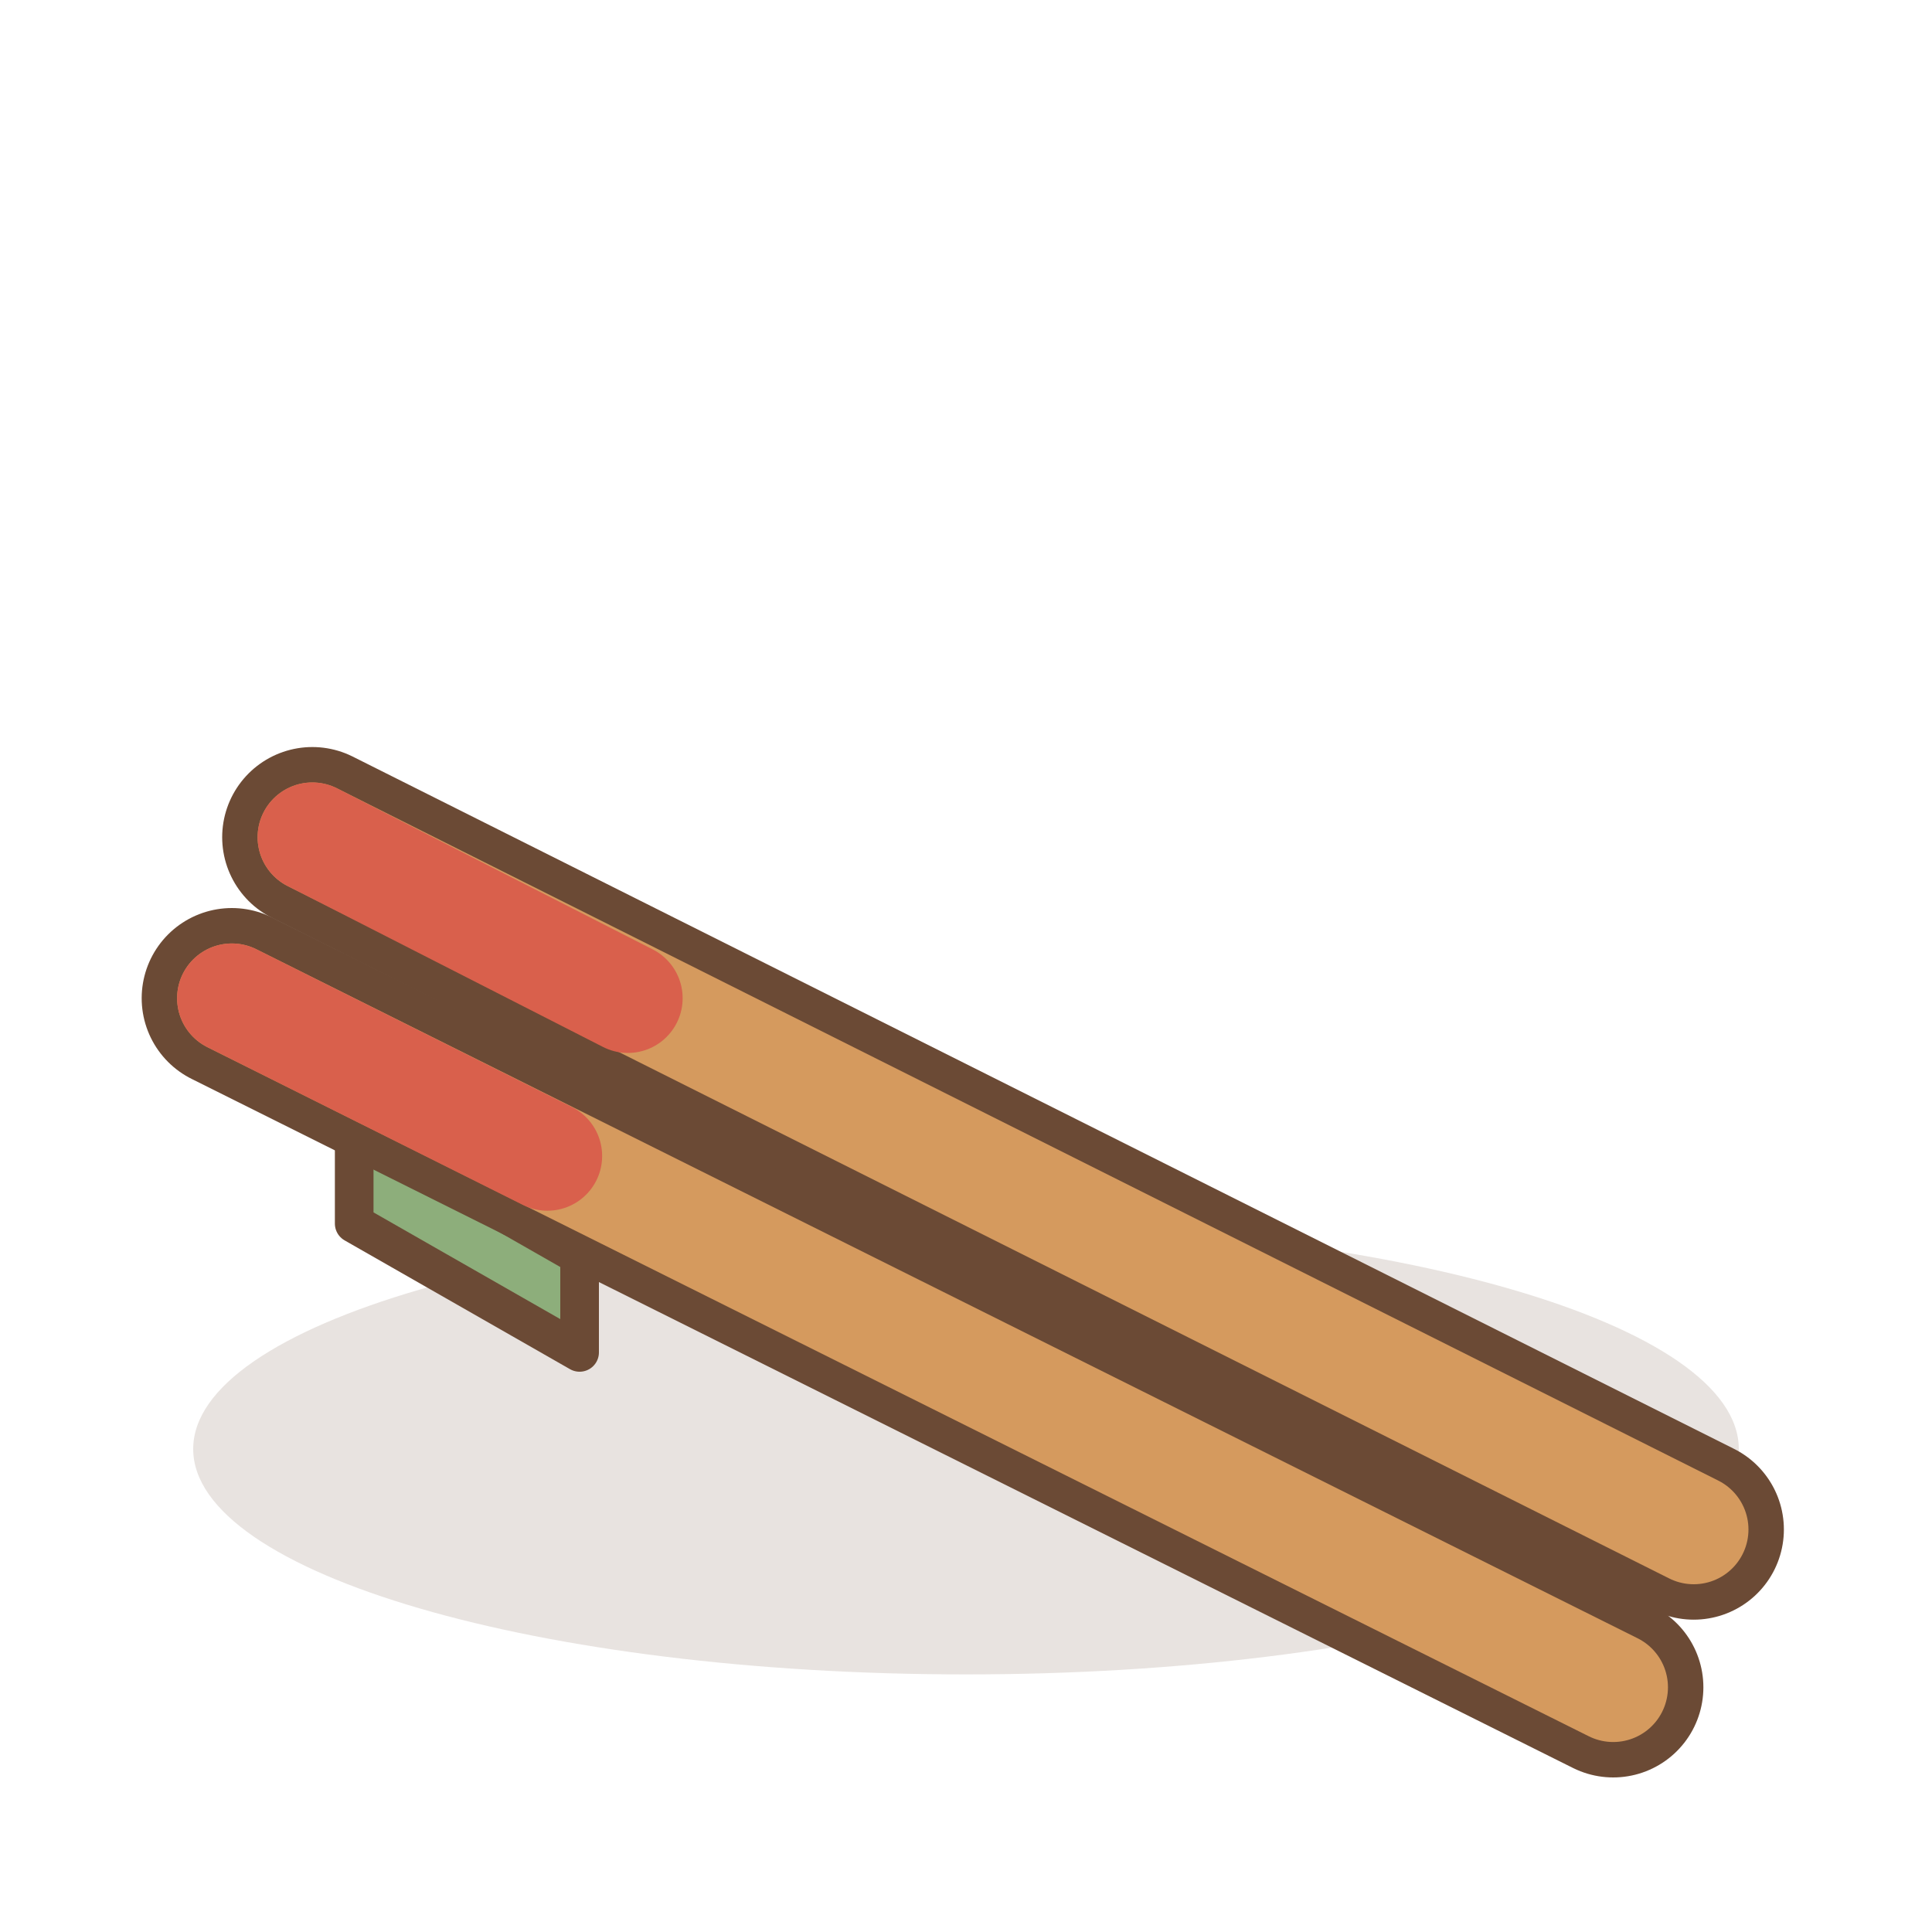
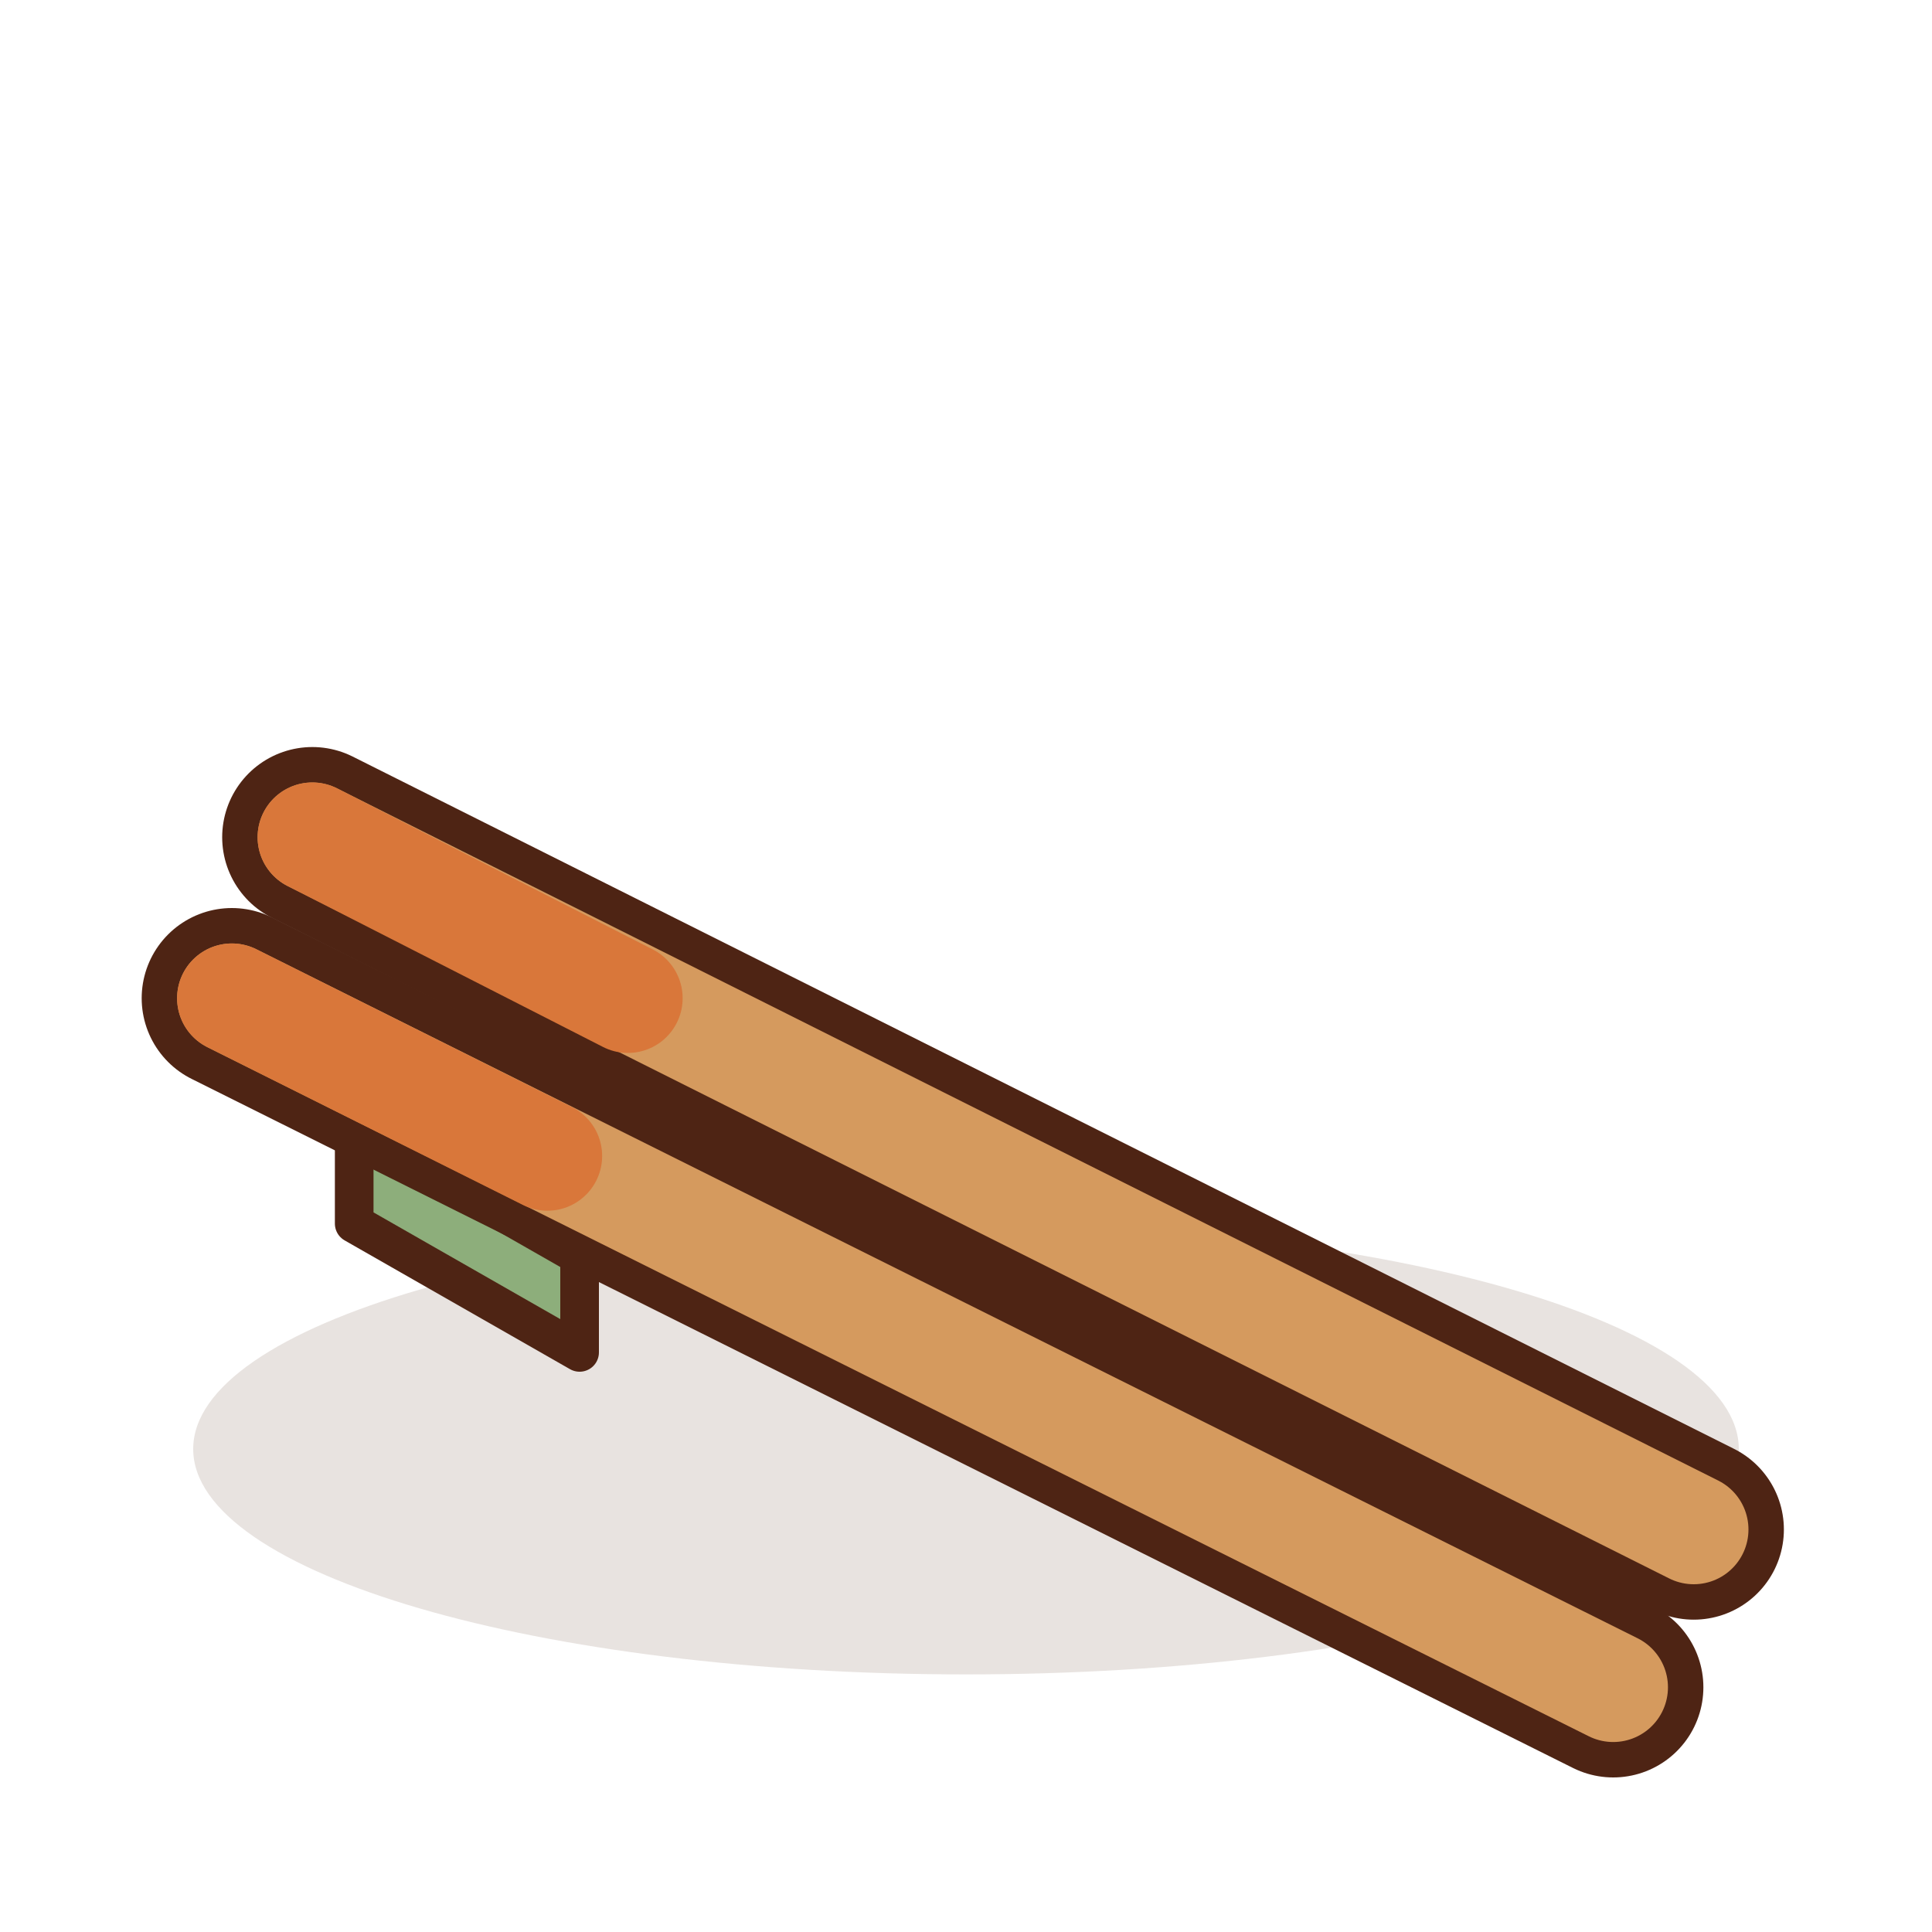
<svg xmlns="http://www.w3.org/2000/svg" width="1024" height="1024" viewBox="837.4 460.1 60 60">
  <g transform="translate(867.4 505.1)">
    <ellipse cx="0" cy="0" rx="24" ry="7" fill="rgba(90,55,30,0.14)" />
-     <path d="M-19 -10 l7 -3 l7 3 l-7 4 z" fill="#A9C995" stroke="#6B4A35" stroke-width="1.2" stroke-linejoin="round" stroke-linecap="round" />
-     <path d="M-19 -10 l0 3 l7 4 l0 -3 z" fill="#8DAE7B" stroke="#6B4A35" stroke-width="1.2" stroke-linejoin="round" stroke-linecap="round" />
-     <path d="M-20.3 -19 L22.6 2.5" stroke="#6B4A35" stroke-width="5.6" stroke-linecap="round" />
+     <path d="M-19 -10 l7 -3 l7 3 l-7 4 z" fill="#B7B666" stroke="#4E2414" stroke-width="1.2" stroke-linejoin="round" stroke-linecap="round" />
+     <path d="M-19 -10 l0 3 l7 4 l0 -3 z" fill="#8DAE7B" stroke="#4E2414" stroke-width="1.2" stroke-linejoin="round" stroke-linecap="round" />
+     <path d="M-20.3 -19 L22.6 2.5" stroke="#4E2414" stroke-width="5.6" stroke-linecap="round" />
    <path d="M-20.3 -19 L22.6 2.5" stroke="#D59A5E" stroke-width="3.4" stroke-linecap="round" />
-     <path d="M-20.3 -19 L-10.5 -14" stroke="#D9604C" stroke-width="3.4" stroke-linecap="round" />
-     <path d="M-22.8 -14 L20.1 7.4" stroke="#6B4A35" stroke-width="5.6" stroke-linecap="round" />
+     <path d="M-20.3 -19 L-10.5 -14" stroke="#D9773A" stroke-width="3.4" stroke-linecap="round" />
+     <path d="M-22.8 -14 L20.1 7.4" stroke="#4E2414" stroke-width="5.6" stroke-linecap="round" />
    <path d="M-22.8 -14 L20.1 7.4" stroke="#D59A5E" stroke-width="3.4" stroke-linecap="round" />
-     <path d="M-22.8 -14 L-13 -9.1" stroke="#D9604C" stroke-width="3.4" stroke-linecap="round" />
+     <path d="M-22.8 -14 L-13 -9.1" stroke="#D9773A" stroke-width="3.4" stroke-linecap="round" />
  </g>
</svg>
